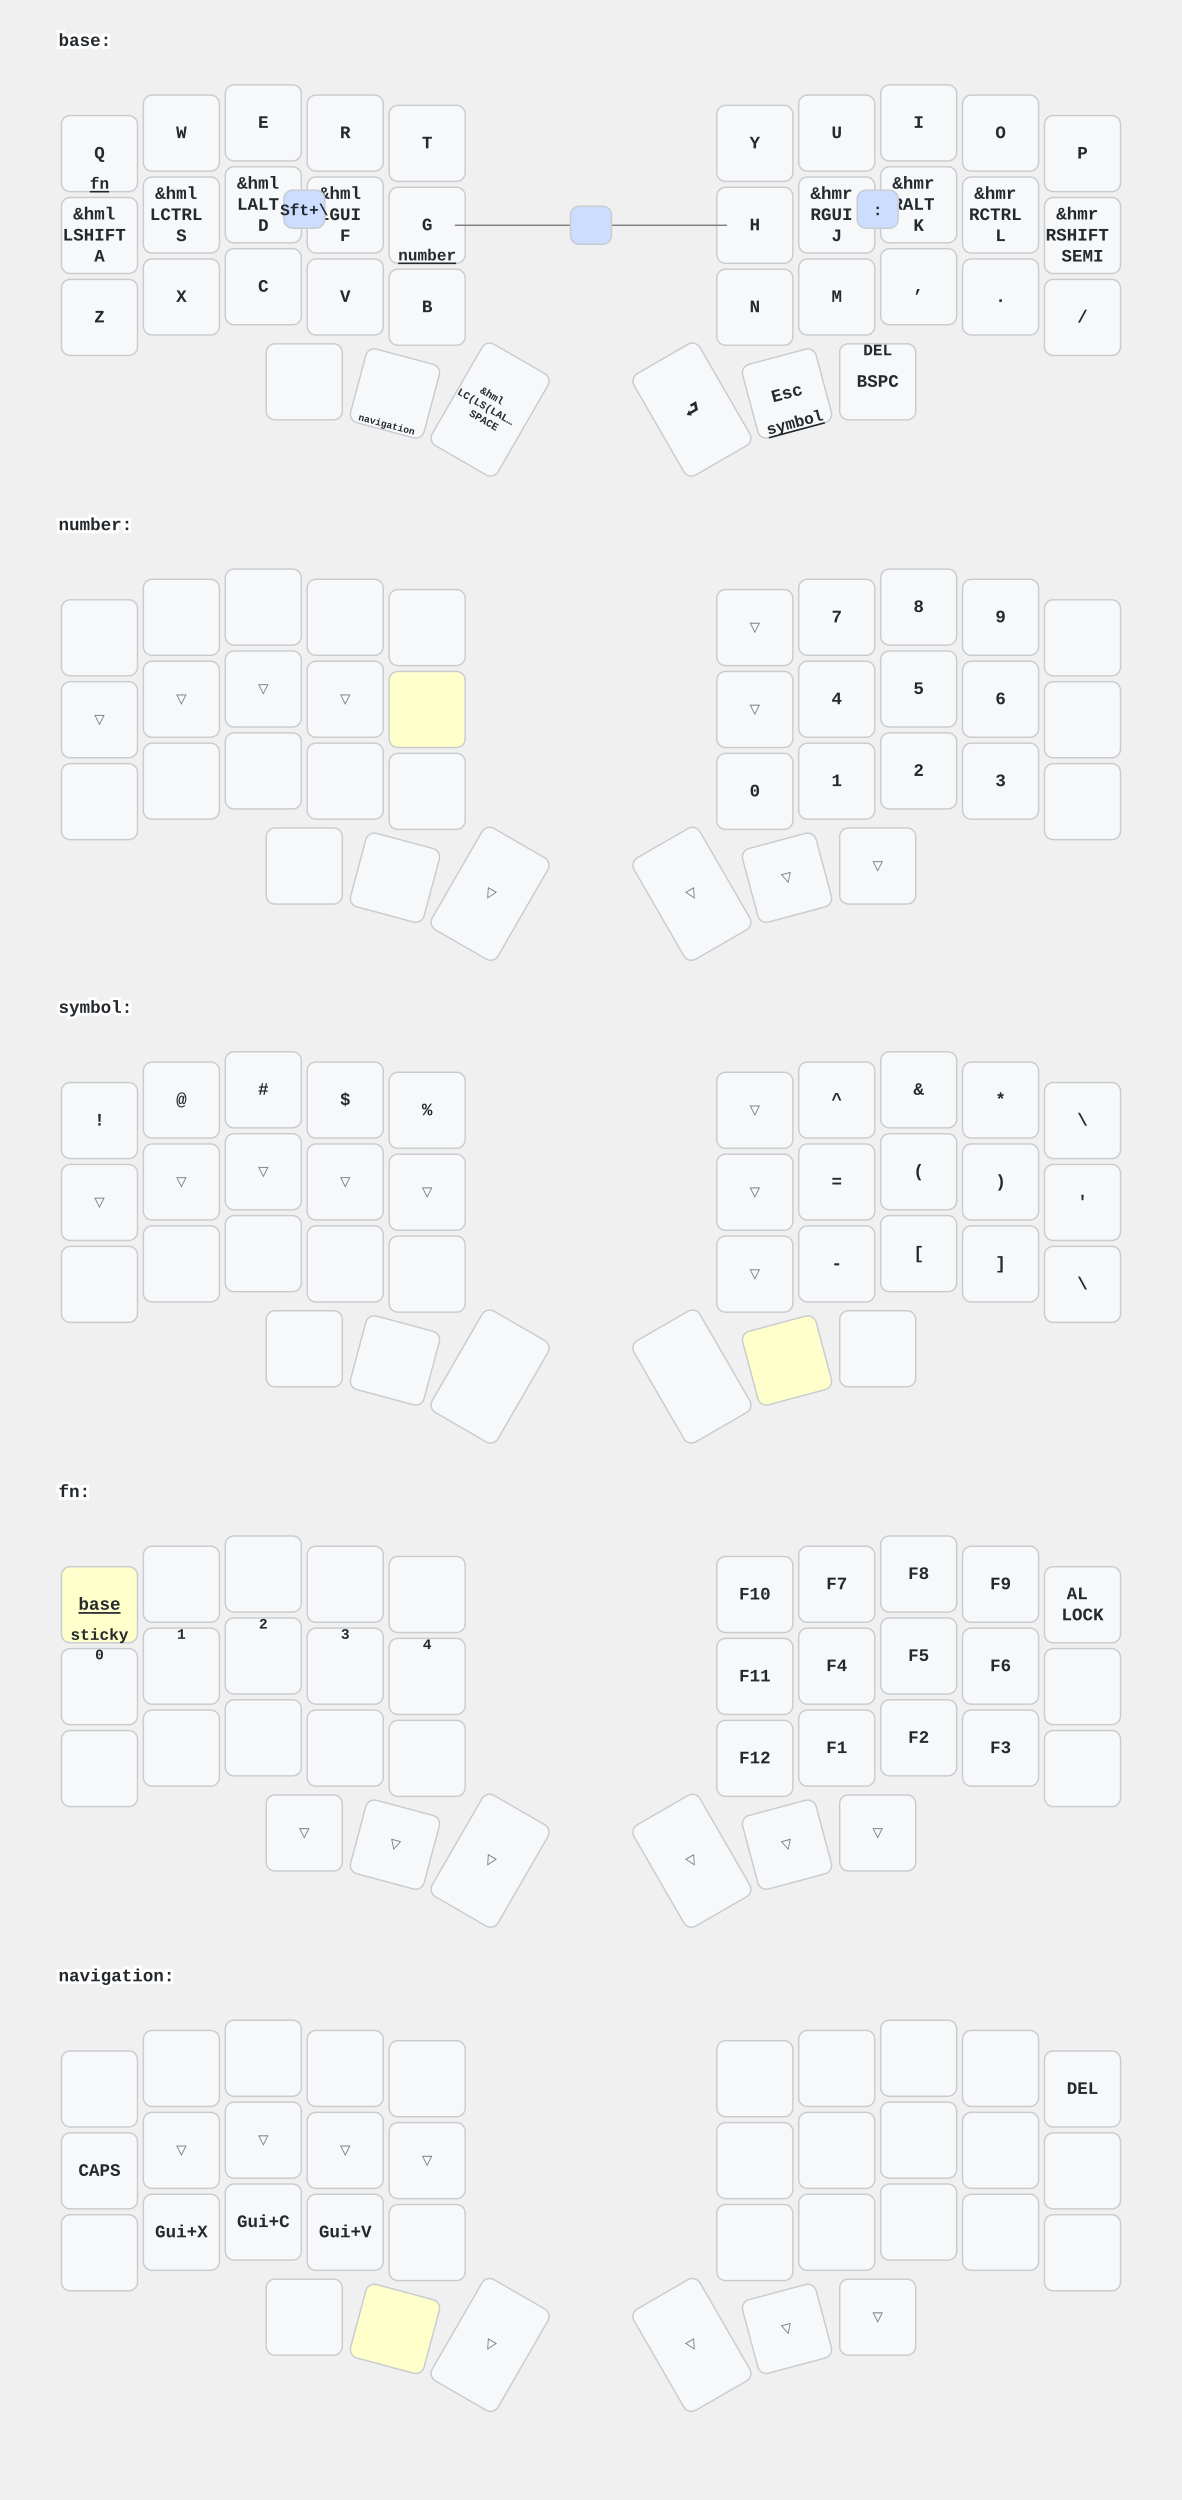
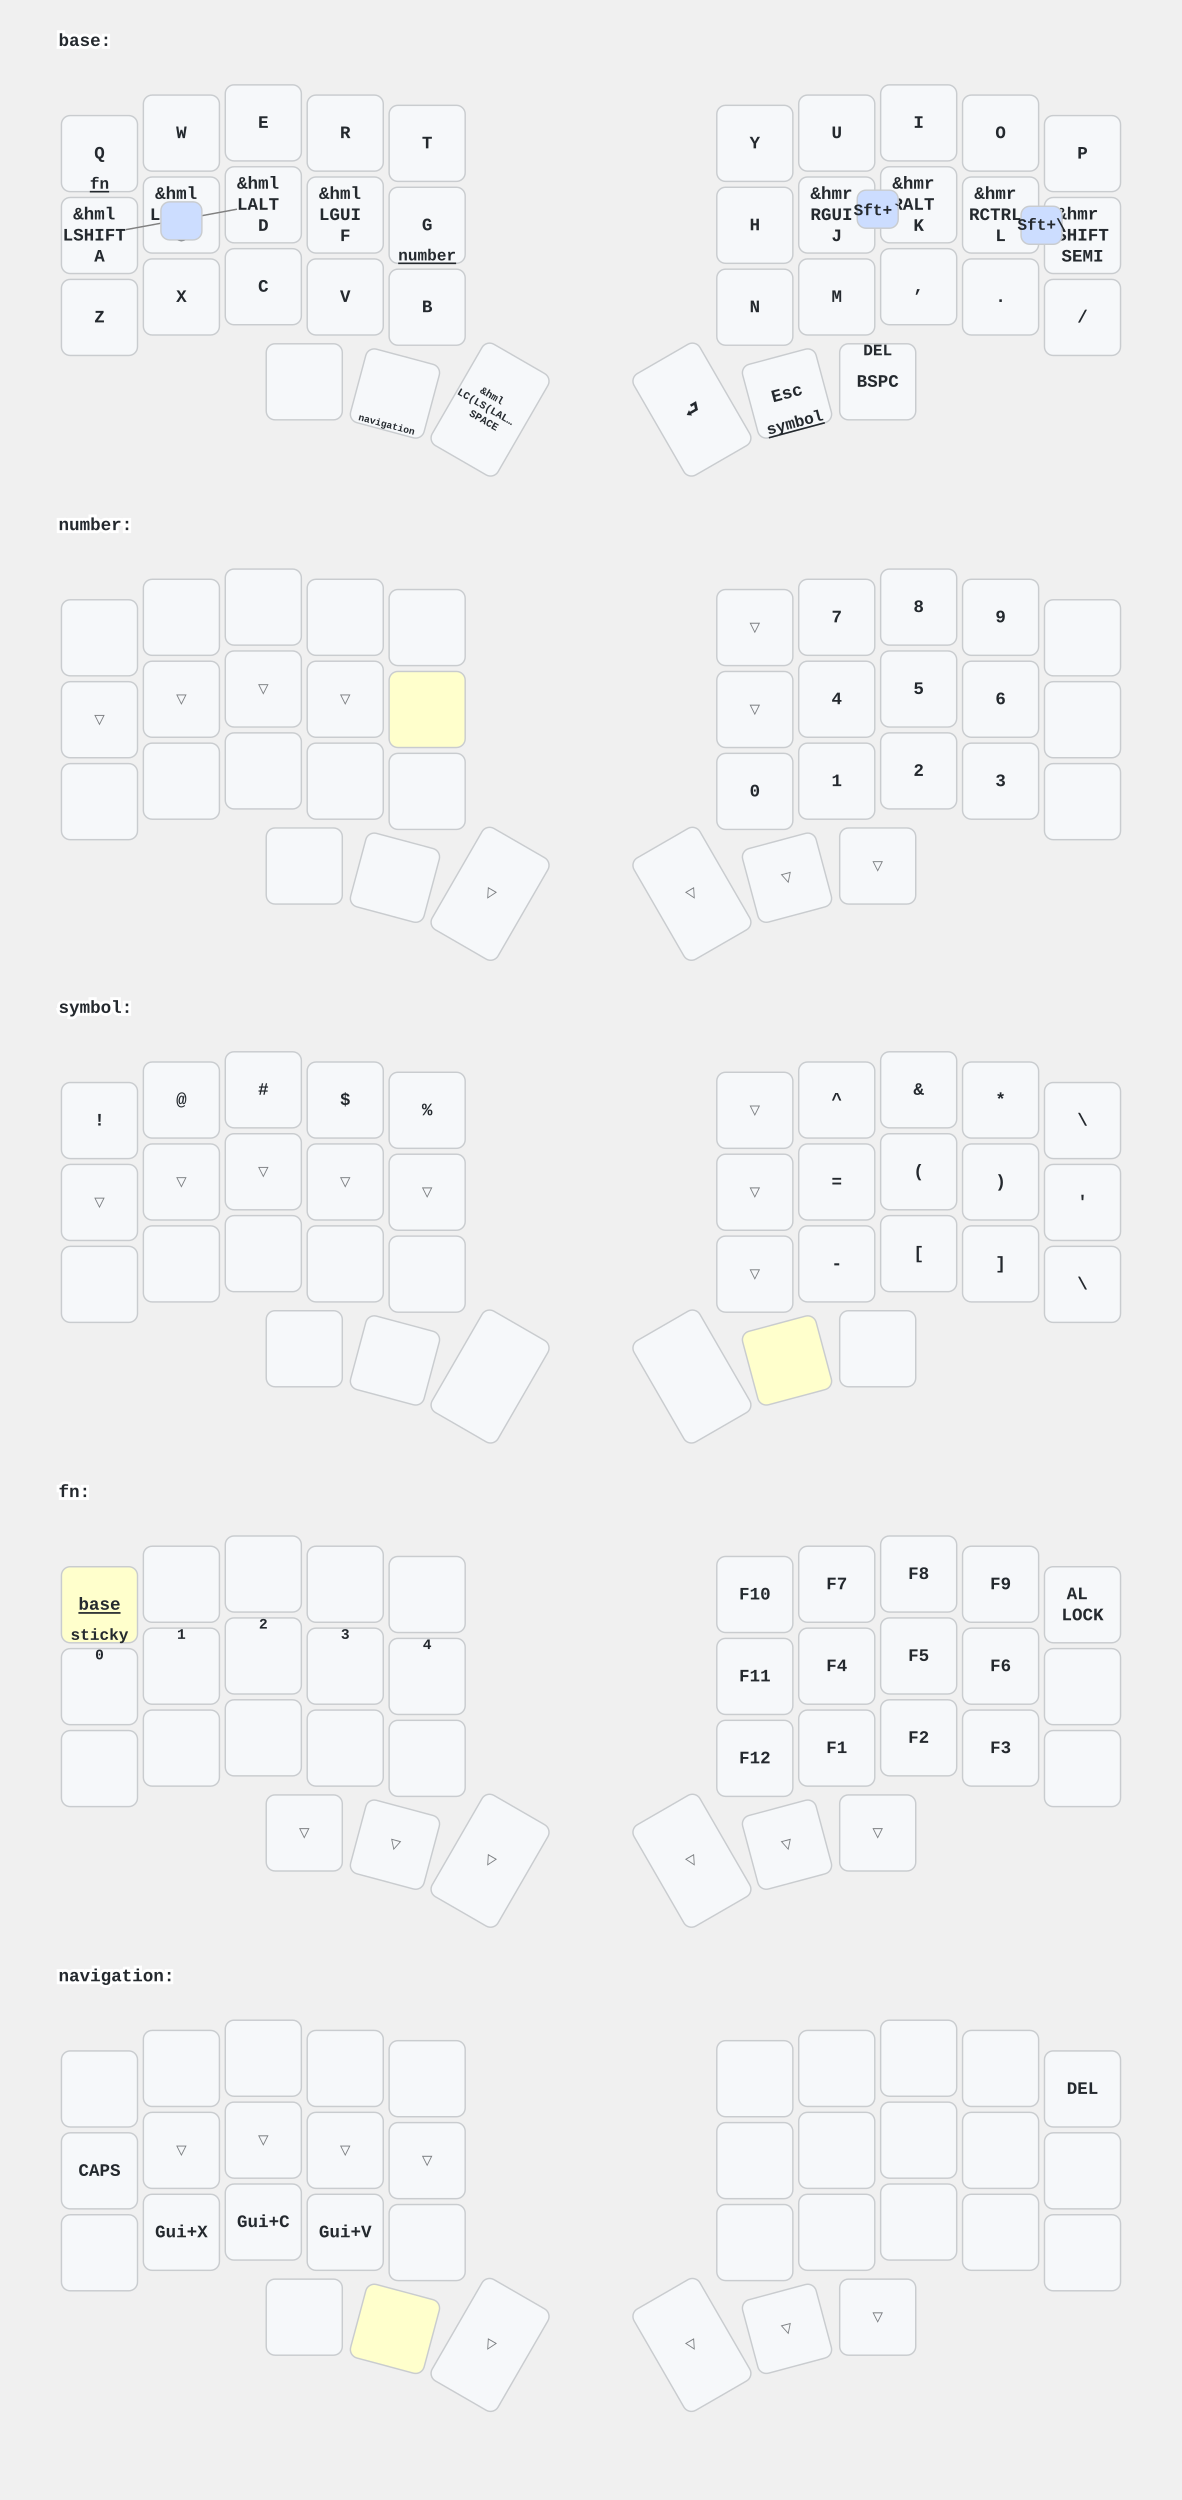
<svg xmlns="http://www.w3.org/2000/svg" xmlns:xlink="http://www.w3.org/1999/xlink" width="808" height="1709" viewBox="0 0 808 1709" class="keymap">
  <defs>/* start glyphs */
<svg id="mdi:apple-keyboard-shift">
      <svg id="mdi-apple-keyboard-shift" viewBox="0 0 24 24">
        <path d="M15,18V12H17.17L12,6.83L6.83,12H9V18H15M12,4L22,14H17V20H7V14H2L12,4Z" />
      </svg>
    </svg>
    <svg id="mdi:arrow-down">
      <svg id="mdi-arrow-down" viewBox="0 0 24 24">
        <path d="M11,4H13V16L18.5,10.5L19.92,11.92L12,19.84L4.08,11.92L5.5,10.5L11,16V4Z" />
      </svg>
    </svg>
    <svg id="mdi:arrow-left">
      <svg id="mdi-arrow-left" viewBox="0 0 24 24">
        <path d="M20,11V13H8L13.5,18.5L12.08,19.92L4.16,12L12.08,4.08L13.5,5.5L8,11H20Z" />
      </svg>
    </svg>
    <svg id="mdi:arrow-right">
      <svg id="mdi-arrow-right" viewBox="0 0 24 24">
        <path d="M4,11V13H16L10.5,18.5L11.92,19.92L19.84,12L11.92,4.08L10.5,5.5L16,11H4Z" />
      </svg>
    </svg>
    <svg id="mdi:arrow-up">
      <svg id="mdi-arrow-up" viewBox="0 0 24 24">
        <path d="M13,20H11V8L5.5,13.5L4.08,12.08L12,4.16L19.92,12.08L18.5,13.5L13,8V20Z" />
      </svg>
    </svg>
    <svg id="mdi:bluetooth">
      <svg id="mdi-bluetooth" viewBox="0 0 24 24">
        <path d="M14.88,16.29L13,18.17V14.41M13,5.83L14.88,7.71L13,9.58M17.71,7.71L12,2H11V9.58L6.41,5L5,6.41L10.59,12L5,17.58L6.41,19L11,14.41V22H12L17.71,16.29L13.41,12L17.71,7.71Z" />
      </svg>
    </svg>
    <svg id="mdi:bluetooth-connect">
      <svg id="mdi-bluetooth-connect" viewBox="0 0 24 24">
        <path d="M19,10L17,12L19,14L21,12M14.88,16.29L13,18.17V14.41M13,5.83L14.88,7.71L13,9.58M17.71,7.71L12,2H11V9.58L6.41,5L5,6.41L10.59,12L5,17.58L6.41,19L11,14.41V22H12L17.71,16.29L13.41,12M7,12L5,10L3,12L5,14L7,12Z" />
      </svg>
    </svg>
    <svg id="mdi:bluetooth-settings">
      <svg id="mdi-bluetooth-settings" viewBox="0 0 24 24">
        <path d="M14.88,14.29L13,16.17V12.41L14.88,14.29M13,3.83L14.88,5.71L13,7.59M17.71,5.71L12,0H11V7.59L6.41,3L5,4.41L10.59,10L5,15.59L6.41,17L11,12.41V20H12L17.71,14.29L13.41,10L17.71,5.71M15,24H17V22H15M7,24H9V22H7M11,24H13V22H11V24Z" />
      </svg>
    </svg>
    <svg id="mdi:close-thick">
      <svg id="mdi-close-thick" viewBox="0 0 24 24">
        <path d="M20 6.91L17.09 4L12 9.09L6.91 4L4 6.91L9.09 12L4 17.09L6.91 20L12 14.91L17.09 20L20 17.09L14.91 12L20 6.91Z" />
      </svg>
    </svg>
    <svg id="mdi:flash">
      <svg id="mdi-flash" viewBox="0 0 24 24">
        <path d="M7,2V13H10V22L17,10H13L17,2H7Z" />
      </svg>
    </svg>
    <svg id="mdi:keyboard">
      <svg id="mdi-keyboard" viewBox="0 0 24 24">
        <path d="M19,10H17V8H19M19,13H17V11H19M16,10H14V8H16M16,13H14V11H16M16,17H8V15H16M7,10H5V8H7M7,13H5V11H7M8,11H10V13H8M8,8H10V10H8M11,11H13V13H11M11,8H13V10H11M20,5H4C2.89,5 2,5.89 2,7V17A2,2 0 0,0 4,19H20A2,2 0 0,0 22,17V7C22,5.89 21.1,5 20,5Z" />
      </svg>
    </svg>
    <svg id="mdi:keyboard-tab">
      <svg id="mdi-keyboard-tab" viewBox="0 0 24 24">
        <path d="M20,18H22V6H20M11.59,7.41L15.17,11H1V13H15.17L11.59,16.58L13,18L19,12L13,6L11.59,7.41Z" />
      </svg>
    </svg>
    <svg id="mdi:micro-sd">
      <svg id="mdi-micro-sd" viewBox="0 0 24 24">
        <path d="M8,2A2,2 0 0,0 6,4V11L4,13V20A2,2 0 0,0 6,22H18A2,2 0 0,0 20,20V4A2,2 0 0,0 18,2H8M9,4H11V8H9V4M12,4H14V8H12V4M15,4H17V8H15V4Z" />
      </svg>
    </svg>
    <svg id="mdi:new-box">
      <svg id="mdi-new-box" viewBox="0 0 24 24">
        <path d="M20,4C21.11,4 22,4.89 22,6V18C22,19.11 21.11,20 20,20H4C2.89,20 2,19.11 2,18V6C2,4.89 2.89,4 4,4H20M8.5,15V9H7.25V12.5L4.75,9H3.5V15H4.75V11.5L7.3,15H8.5M13.5,10.26V9H9.5V15H13.5V13.75H11V12.64H13.5V11.38H11V10.26H13.5M20.5,14V9H19.25V13.5H18.13V10H16.88V13.5H15.75V9H14.5V14A1,1 0 0,0 15.5,15H19.5A1,1 0 0,0 20.5,14Z" />
      </svg>
    </svg>
    <svg id="mdi:usb">
      <svg id="mdi-usb" viewBox="0 0 24 24">
        <path d="M15,7V11H16V13H13V5H15L12,1L9,5H11V13H8V10.93C8.7,10.56 9.2,9.85 9.2,9C9.2,7.78 8.21,6.8 7,6.8C5.78,6.8 4.8,7.78 4.8,9C4.8,9.85 5.3,10.56 6,10.93V13A2,2 0 0,0 8,15H11V18.05C10.29,18.41 9.8,19.15 9.8,20A2.2,2.2 0 0,0 12,22.2A2.2,2.2 0 0,0 14.2,20C14.2,19.15 13.71,18.41 13,18.05V15H16A2,2 0 0,0 18,13V11H19V7H15Z" />
      </svg>
    </svg>
  </defs>/* end glyphs */
<style>/* inherit to force styles through use tags */
svg path {
    fill: inherit;
}

/* font and background color specifications */
svg.keymap {
    font-family: SFMono-Regular,Consolas,Liberation Mono,Menlo,monospace;
    font-size: 14px;
    font-kerning: normal;
    text-rendering: optimizeLegibility;
    fill: #24292e;
}

/* default key styling */
rect.key {
    fill: #f6f8fa;
}

rect.key, rect.combo {
    stroke: #c9cccf;
    stroke-width: 1;
}

/* default key side styling, only used is draw_key_sides is set */
rect.side {
    filter: brightness(90%);
}

/* color accent for combo boxes */
rect.combo, rect.combo-separate {
    fill: #cdf;
}

/* color accent for held keys */
rect.held, rect.combo.held {
    fill: #fdd;
}

/* color accent for ghost (optional) keys */
rect.ghost, rect.combo.ghost {
    stroke-dasharray: 4, 4;
    stroke-width: 2;
}

text {
    text-anchor: middle;
    dominant-baseline: middle;
}

/* styling for layer labels */
text.label {
    font-weight: bold;
    text-anchor: start;
    stroke: white;
    stroke-width: 4;
    paint-order: stroke;
}

/* styling for optional footer */
text.footer {
    text-anchor: end;
    dominant-baseline: auto;
    stroke: white;
    stroke-width: 4;
    paint-order: stroke;
}

/* styling for combo tap, and key non-tap label text */
text.combo, text.hold, text.shifted, text.left, text.right {
    font-size: 11px;
}

text.hold {
    text-anchor: middle;
    dominant-baseline: auto;
}

text.shifted {
    text-anchor: middle;
    dominant-baseline: hanging;
}

text.left {
    text-anchor: start;
}

text.right {
    text-anchor: end;
}

text.layer-activator {
    text-decoration: underline;
}

/* styling for hold/shifted label text in combo box */
text.combo.hold, text.combo.shifted, text.combo.left, text.combo.right {
    font-size: 8px;
}

/* lighter symbol for transparent keys */
text.trans {
    fill: #7b7e81;
}

/* styling for combo dendrons */
path.combo {
    stroke-width: 1;
    stroke: gray;
    fill: none;
}

/* Start Tabler Icons Cleanup */
/* cannot use height/width with glyphs */
.icon-tabler &gt; path {
    fill: inherit;
    stroke: inherit;
    stroke-width: 2;
}
/* hide tabler's default box */
.icon-tabler &gt; path[stroke="none"][fill="none"] {
    visibility: hidden;
}
/* End Tabler Icons Cleanup */

/* For default sytles, see https://github.com/caksoylar/keymap-drawer/blob/main/keymap_drawer/config.py#L85 */

svg.keymap {
  font-family: Ubuntu Mono, Inconsolata, Consolas, Liberation Mono, Menlo, monospace;
  font-size: 12px;
  font-weight: bold;
  text-rendering: optimizeLegibility;
}

/* Color accent for held keys */
rect.held, rect.combo.held {
    fill: #ffc;
}

/* Technique borrowed and extended from https://github.com/englmaxi/zmk-config/blob/master/keymap-drawer/config.yaml */
.sym_sub_text.tap {
  translate: -5px 2px;
  font-size: 20px;
}
.sym_sub_text.shifted {
  translate: 10px 13px;
  font-size: 10px;
  opacity: 1.0;
}
.combo.sym_sub_text.tap {
  translate: -1px 1px;
}
.combo.sym_sub_text.shifted {
  translate: 7px 5px;
  font-size: 10px;
  opacity: 1.0;
}

/* Toggle */
.toggle.shifted {
  translate: -10px 12px;
}

.toggle.hold {
  translate: 13px -23px;
}

/* Variant for tap-dances */
.tap_dance.tap {
  translate: -7px 0px;
  font-size: 12px;
}
.tap_dance.shifted {
  translate: 7px 17px;
  font-size: 12px;
  opacity: 1.0;
}

/* Variant for symbol next to symbol */
.sym_by_sym.tap {
  translate: -6px 0px;
}
.sym_by_sym.shifted {
  translate: 10px 12px;
  opacity: 1.0;
}

.combo.sym_by_sym.tap {
  translate: -35px 0px;
}
.combo.sym_by_sym.shifted {
  translate: 35px 20px;
  opacity: 1.0;
}

.combo.sym_by_sym.hold {
  visibility: hidden;
}

/* hide hold box for combo sym_by_sym */
.combo.sym_by_sym.hold &gt; path[stroke="none"][fill="none"] {
  visibility: hidden;
}
</style>
  <g transform="translate(40, 0)" class="layer-base">
    <text x="0" y="28" class="label" id="base">base:</text>
    <g transform="translate(0, 56)">
      <g transform="translate(28, 49)" class="key keypos-0">
        <rect rx="6" ry="6" x="-26" y="-26" width="52" height="52" class="key" />
        <text x="0" y="0" class="key tap">Q</text>
        <a href="#fn">
          <text x="0" y="24" class="key hold layer-activator">fn</text>
        </a>
      </g>
      <g transform="translate(84, 35)" class="key keypos-1">
        <rect rx="6" ry="6" x="-26" y="-26" width="52" height="52" class="key" />
        <text x="0" y="0" class="key tap">W</text>
      </g>
      <g transform="translate(140, 28)" class="key keypos-2">
        <rect rx="6" ry="6" x="-26" y="-26" width="52" height="52" class="key" />
        <text x="0" y="0" class="key tap">E</text>
      </g>
      <g transform="translate(196, 35)" class="key keypos-3">
        <rect rx="6" ry="6" x="-26" y="-26" width="52" height="52" class="key" />
        <text x="0" y="0" class="key tap">R</text>
      </g>
      <g transform="translate(252, 42)" class="key keypos-4">
        <rect rx="6" ry="6" x="-26" y="-26" width="52" height="52" class="key" />
        <text x="0" y="0" class="key tap">T</text>
      </g>
      <g transform="translate(476, 42)" class="key keypos-5">
        <rect rx="6" ry="6" x="-26" y="-26" width="52" height="52" class="key" />
        <text x="0" y="0" class="key tap">Y</text>
      </g>
      <g transform="translate(532, 35)" class="key keypos-6">
        <rect rx="6" ry="6" x="-26" y="-26" width="52" height="52" class="key" />
        <text x="0" y="0" class="key tap">U</text>
      </g>
      <g transform="translate(588, 28)" class="key keypos-7">
        <rect rx="6" ry="6" x="-26" y="-26" width="52" height="52" class="key" />
        <text x="0" y="0" class="key tap">I</text>
      </g>
      <g transform="translate(644, 35)" class="key keypos-8">
        <rect rx="6" ry="6" x="-26" y="-26" width="52" height="52" class="key" />
        <text x="0" y="0" class="key tap">O</text>
      </g>
      <g transform="translate(700, 49)" class="key keypos-9">
        <rect rx="6" ry="6" x="-26" y="-26" width="52" height="52" class="key" />
        <text x="0" y="0" class="key tap">P</text>
      </g>
      <g transform="translate(28, 105)" class="key keypos-10">
        <rect rx="6" ry="6" x="-26" y="-26" width="52" height="52" class="key" />
        <text x="0" y="0" class="key tap">
          <tspan x="0" dy="-1.2em">&amp;hml</tspan>
          <tspan x="0" dy="1.2em">LSHIFT</tspan>
          <tspan x="0" dy="1.2em">A</tspan>
        </text>
      </g>
      <g transform="translate(84, 91)" class="key keypos-11">
        <rect rx="6" ry="6" x="-26" y="-26" width="52" height="52" class="key" />
        <text x="0" y="0" class="key tap">
          <tspan x="0" dy="-1.2em">&amp;hml</tspan>
          <tspan x="0" dy="1.2em">LCTRL</tspan>
          <tspan x="0" dy="1.2em">S</tspan>
        </text>
      </g>
      <g transform="translate(140, 84)" class="key keypos-12">
        <rect rx="6" ry="6" x="-26" y="-26" width="52" height="52" class="key" />
        <text x="0" y="0" class="key tap">
          <tspan x="0" dy="-1.2em">&amp;hml</tspan>
          <tspan x="0" dy="1.2em">LALT</tspan>
          <tspan x="0" dy="1.2em">D</tspan>
        </text>
      </g>
      <g transform="translate(196, 91)" class="key keypos-13">
        <rect rx="6" ry="6" x="-26" y="-26" width="52" height="52" class="key" />
        <text x="0" y="0" class="key tap">
          <tspan x="0" dy="-1.2em">&amp;hml</tspan>
          <tspan x="0" dy="1.2em">LGUI</tspan>
          <tspan x="0" dy="1.2em">F</tspan>
        </text>
      </g>
      <g transform="translate(252, 98)" class="key keypos-14">
        <rect rx="6" ry="6" x="-26" y="-26" width="52" height="52" class="key" />
        <text x="0" y="0" class="key tap">G</text>
        <a href="#number">
          <text x="0" y="24" class="key hold layer-activator">number</text>
        </a>
      </g>
      <g transform="translate(476, 98)" class="key keypos-15">
        <rect rx="6" ry="6" x="-26" y="-26" width="52" height="52" class="key" />
        <text x="0" y="0" class="key tap">H</text>
      </g>
      <g transform="translate(532, 91)" class="key keypos-16">
        <rect rx="6" ry="6" x="-26" y="-26" width="52" height="52" class="key" />
        <text x="0" y="0" class="key tap">
          <tspan x="0" dy="-1.2em">&amp;hmr</tspan>
          <tspan x="0" dy="1.2em">RGUI</tspan>
          <tspan x="0" dy="1.2em">J</tspan>
        </text>
      </g>
      <g transform="translate(588, 84)" class="key keypos-17">
        <rect rx="6" ry="6" x="-26" y="-26" width="52" height="52" class="key" />
        <text x="0" y="0" class="key tap">
          <tspan x="0" dy="-1.2em">&amp;hmr</tspan>
          <tspan x="0" dy="1.2em">RALT</tspan>
          <tspan x="0" dy="1.2em">K</tspan>
        </text>
      </g>
      <g transform="translate(644, 91)" class="key keypos-18">
        <rect rx="6" ry="6" x="-26" y="-26" width="52" height="52" class="key" />
        <text x="0" y="0" class="key tap">
          <tspan x="0" dy="-1.2em">&amp;hmr</tspan>
          <tspan x="0" dy="1.2em">RCTRL</tspan>
          <tspan x="0" dy="1.2em">L</tspan>
        </text>
      </g>
      <g transform="translate(700, 105)" class="key keypos-19">
        <rect rx="6" ry="6" x="-26" y="-26" width="52" height="52" class="key" />
        <text x="0" y="0" class="key tap">
          <tspan x="0" dy="-1.2em">&amp;hmr</tspan>
          <tspan x="0" dy="1.2em">RSHIFT</tspan>
          <tspan x="0" dy="1.2em">SEMI</tspan>
        </text>
      </g>
      <g transform="translate(28, 161)" class="key keypos-20">
        <rect rx="6" ry="6" x="-26" y="-26" width="52" height="52" class="key" />
        <text x="0" y="0" class="key tap">Z</text>
      </g>
      <g transform="translate(84, 147)" class="key keypos-21">
        <rect rx="6" ry="6" x="-26" y="-26" width="52" height="52" class="key" />
        <text x="0" y="0" class="key tap">X</text>
      </g>
      <g transform="translate(140, 140)" class="key keypos-22">
        <rect rx="6" ry="6" x="-26" y="-26" width="52" height="52" class="key" />
        <text x="0" y="0" class="key tap">C</text>
      </g>
      <g transform="translate(196, 147)" class="key keypos-23">
        <rect rx="6" ry="6" x="-26" y="-26" width="52" height="52" class="key" />
        <text x="0" y="0" class="key tap">V</text>
      </g>
      <g transform="translate(252, 154)" class="key keypos-24">
        <rect rx="6" ry="6" x="-26" y="-26" width="52" height="52" class="key" />
        <text x="0" y="0" class="key tap">B</text>
      </g>
      <g transform="translate(476, 154)" class="key keypos-25">
        <rect rx="6" ry="6" x="-26" y="-26" width="52" height="52" class="key" />
        <text x="0" y="0" class="key tap">N</text>
      </g>
      <g transform="translate(532, 147)" class="key keypos-26">
        <rect rx="6" ry="6" x="-26" y="-26" width="52" height="52" class="key" />
        <text x="0" y="0" class="key tap">M</text>
      </g>
      <g transform="translate(588, 140)" class="key keypos-27">
        <rect rx="6" ry="6" x="-26" y="-26" width="52" height="52" class="key" />
        <text x="0" y="0" class="key tap">,</text>
      </g>
      <g transform="translate(644, 147)" class="key keypos-28">
        <rect rx="6" ry="6" x="-26" y="-26" width="52" height="52" class="key" />
        <text x="0" y="0" class="key tap">.</text>
      </g>
      <g transform="translate(700, 161)" class="key keypos-29">
        <rect rx="6" ry="6" x="-26" y="-26" width="52" height="52" class="key" />
        <text x="0" y="0" class="key tap">/</text>
      </g>
      <g transform="translate(168, 205)" class="key keypos-30">
        <rect rx="6" ry="6" x="-26" y="-26" width="52" height="52" class="key" />
        <use href="#mdi:apple-keyboard-shift" xlink:href="#mdi:apple-keyboard-shift" x="-9" y="-9" height="18" width="18.0" class="key tap glyph mdi:apple-keyboard-shift" />
      </g>
      <g transform="translate(230, 213) rotate(15.0)" class="key keypos-31">
        <rect rx="6" ry="6" x="-26" y="-26" width="52" height="52" class="key" />
        <use href="#mdi:keyboard-tab" xlink:href="#mdi:keyboard-tab" x="-9" y="-9" height="18" width="18.0" class="key tap glyph mdi:keyboard-tab" />
        <a href="#navigation">
          <text x="0" y="24" class="key hold layer-activator">
            <tspan style="font-size: 60%">navigation</tspan>
          </text>
        </a>
      </g>
      <g transform="translate(295, 224) rotate(30.0)" class="key keypos-32">
        <rect rx="6" ry="6" x="-26" y="-40" width="52" height="80" class="key" />
        <text x="0" y="0" class="key tap">
          <tspan x="0" dy="-1.2em" style="font-size: 60%">&amp;hml</tspan>
          <tspan x="0" dy="1.2em" style="font-size: 60%">LC(LS(LAL…</tspan>
          <tspan x="0" dy="1.2em" style="font-size: 60%">SPACE</tspan>
        </text>
      </g>
      <g transform="translate(433, 224) rotate(-30.0)" class="key keypos-33">
        <rect rx="6" ry="6" x="-26" y="-40" width="52" height="80" class="key" />
        <text x="0" y="0" class="key tap">⮐</text>
      </g>
      <g transform="translate(498, 213) rotate(-15.0)" class="key keypos-34">
        <rect rx="6" ry="6" x="-26" y="-26" width="52" height="52" class="key" />
        <text x="0" y="0" class="key tap">Esc</text>
        <a href="#symbol">
          <text x="0" y="24" class="key hold layer-activator">symbol</text>
        </a>
      </g>
      <g transform="translate(560, 205)" class="key keypos-35">
        <rect rx="6" ry="6" x="-26" y="-26" width="52" height="52" class="key" />
        <text x="0" y="0" class="key tap">BSPC</text>
        <text x="0" y="-24" class="key shifted">DEL</text>
      </g>
      <g class="combo combopos-0">
-         <path d="M364,98 l-93,0" class="combo" />
-         <path d="M364,98 l93,0" class="combo" />
-         <rect rx="6" ry="6" x="350" y="85" width="28" height="26" class="combo" />
-         <use href="#mdi:keyboard-tab" xlink:href="#mdi:keyboard-tab" x="355" y="89" height="18" width="18.0" class="combo tap glyph mdi:keyboard-tab" />
+         <path d="M84,94 l-38,7" class="combo" />
+         <path d="M84,94 l38,-7" class="combo" />
+         <rect rx="6" ry="6" x="70" y="82" width="28" height="26" class="combo" />
+         <use href="#mdi:keyboard-tab" xlink:href="#mdi:keyboard-tab" x="75" y="86" height="18" width="18.0" class="combo tap glyph mdi:keyboard-tab" />
      </g>
      <g class="combo combopos-1">
        <rect rx="6" ry="6" x="546" y="74" width="28" height="26" class="combo" />
-         <text x="560" y="88" class="combo tap">:</text>
+         <text x="560" y="88" class="combo tap">Sft+`</text>
      </g>
      <g class="combo combopos-2">
-         <rect rx="6" ry="6" x="154" y="74" width="28" height="26" class="combo" />
-         <text x="168" y="88" class="combo tap">Sft+\</text>
+         <rect rx="6" ry="6" x="658" y="85" width="28" height="26" class="combo" />
+         <text x="672" y="98" class="combo tap">Sft+\</text>
      </g>
    </g>
  </g>
  <g transform="translate(40, 331)" class="layer-number">
    <text x="0" y="28" class="label" id="number">number:</text>
    <g transform="translate(0, 56)">
      <g transform="translate(28, 49)" class="key keypos-0">
        <rect rx="6" ry="6" x="-26" y="-26" width="52" height="52" class="key" />
      </g>
      <g transform="translate(84, 35)" class="key keypos-1">
        <rect rx="6" ry="6" x="-26" y="-26" width="52" height="52" class="key" />
      </g>
      <g transform="translate(140, 28)" class="key keypos-2">
        <rect rx="6" ry="6" x="-26" y="-26" width="52" height="52" class="key" />
      </g>
      <g transform="translate(196, 35)" class="key keypos-3">
        <rect rx="6" ry="6" x="-26" y="-26" width="52" height="52" class="key" />
      </g>
      <g transform="translate(252, 42)" class="key keypos-4">
        <rect rx="6" ry="6" x="-26" y="-26" width="52" height="52" class="key" />
      </g>
      <g transform="translate(476, 42)" class="key trans keypos-5">
        <rect rx="6" ry="6" x="-26" y="-26" width="52" height="52" class="key trans" />
        <text x="0" y="0" class="key trans tap">▽</text>
      </g>
      <g transform="translate(532, 35)" class="key keypos-6">
        <rect rx="6" ry="6" x="-26" y="-26" width="52" height="52" class="key" />
        <text x="0" y="0" class="key tap">7</text>
      </g>
      <g transform="translate(588, 28)" class="key keypos-7">
        <rect rx="6" ry="6" x="-26" y="-26" width="52" height="52" class="key" />
        <text x="0" y="0" class="key tap">8</text>
      </g>
      <g transform="translate(644, 35)" class="key keypos-8">
        <rect rx="6" ry="6" x="-26" y="-26" width="52" height="52" class="key" />
        <text x="0" y="0" class="key tap">9</text>
      </g>
      <g transform="translate(700, 49)" class="key keypos-9">
        <rect rx="6" ry="6" x="-26" y="-26" width="52" height="52" class="key" />
      </g>
      <g transform="translate(28, 105)" class="key trans keypos-10">
        <rect rx="6" ry="6" x="-26" y="-26" width="52" height="52" class="key trans" />
        <text x="0" y="0" class="key trans tap">▽</text>
      </g>
      <g transform="translate(84, 91)" class="key trans keypos-11">
        <rect rx="6" ry="6" x="-26" y="-26" width="52" height="52" class="key trans" />
        <text x="0" y="0" class="key trans tap">▽</text>
      </g>
      <g transform="translate(140, 84)" class="key trans keypos-12">
        <rect rx="6" ry="6" x="-26" y="-26" width="52" height="52" class="key trans" />
        <text x="0" y="0" class="key trans tap">▽</text>
      </g>
      <g transform="translate(196, 91)" class="key trans keypos-13">
        <rect rx="6" ry="6" x="-26" y="-26" width="52" height="52" class="key trans" />
        <text x="0" y="0" class="key trans tap">▽</text>
      </g>
      <g transform="translate(252, 98)" class="key held keypos-14">
        <rect rx="6" ry="6" x="-26" y="-26" width="52" height="52" class="key held" />
      </g>
      <g transform="translate(476, 98)" class="key trans keypos-15">
        <rect rx="6" ry="6" x="-26" y="-26" width="52" height="52" class="key trans" />
        <text x="0" y="0" class="key trans tap">▽</text>
      </g>
      <g transform="translate(532, 91)" class="key keypos-16">
        <rect rx="6" ry="6" x="-26" y="-26" width="52" height="52" class="key" />
        <text x="0" y="0" class="key tap">4</text>
      </g>
      <g transform="translate(588, 84)" class="key keypos-17">
        <rect rx="6" ry="6" x="-26" y="-26" width="52" height="52" class="key" />
        <text x="0" y="0" class="key tap">5</text>
      </g>
      <g transform="translate(644, 91)" class="key keypos-18">
        <rect rx="6" ry="6" x="-26" y="-26" width="52" height="52" class="key" />
        <text x="0" y="0" class="key tap">6</text>
      </g>
      <g transform="translate(700, 105)" class="key keypos-19">
        <rect rx="6" ry="6" x="-26" y="-26" width="52" height="52" class="key" />
      </g>
      <g transform="translate(28, 161)" class="key keypos-20">
        <rect rx="6" ry="6" x="-26" y="-26" width="52" height="52" class="key" />
      </g>
      <g transform="translate(84, 147)" class="key keypos-21">
        <rect rx="6" ry="6" x="-26" y="-26" width="52" height="52" class="key" />
      </g>
      <g transform="translate(140, 140)" class="key keypos-22">
        <rect rx="6" ry="6" x="-26" y="-26" width="52" height="52" class="key" />
      </g>
      <g transform="translate(196, 147)" class="key keypos-23">
        <rect rx="6" ry="6" x="-26" y="-26" width="52" height="52" class="key" />
      </g>
      <g transform="translate(252, 154)" class="key keypos-24">
        <rect rx="6" ry="6" x="-26" y="-26" width="52" height="52" class="key" />
      </g>
      <g transform="translate(476, 154)" class="key keypos-25">
        <rect rx="6" ry="6" x="-26" y="-26" width="52" height="52" class="key" />
        <text x="0" y="0" class="key tap">0</text>
      </g>
      <g transform="translate(532, 147)" class="key keypos-26">
        <rect rx="6" ry="6" x="-26" y="-26" width="52" height="52" class="key" />
        <text x="0" y="0" class="key tap">1</text>
      </g>
      <g transform="translate(588, 140)" class="key keypos-27">
        <rect rx="6" ry="6" x="-26" y="-26" width="52" height="52" class="key" />
        <text x="0" y="0" class="key tap">2</text>
      </g>
      <g transform="translate(644, 147)" class="key keypos-28">
        <rect rx="6" ry="6" x="-26" y="-26" width="52" height="52" class="key" />
        <text x="0" y="0" class="key tap">3</text>
      </g>
      <g transform="translate(700, 161)" class="key keypos-29">
        <rect rx="6" ry="6" x="-26" y="-26" width="52" height="52" class="key" />
      </g>
      <g transform="translate(168, 205)" class="key keypos-30">
        <rect rx="6" ry="6" x="-26" y="-26" width="52" height="52" class="key" />
      </g>
      <g transform="translate(230, 213) rotate(15.0)" class="key keypos-31">
        <rect rx="6" ry="6" x="-26" y="-26" width="52" height="52" class="key" />
      </g>
      <g transform="translate(295, 224) rotate(30.0)" class="key trans keypos-32">
        <rect rx="6" ry="6" x="-26" y="-40" width="52" height="80" class="key trans" />
        <text x="0" y="0" class="key trans tap">▽</text>
      </g>
      <g transform="translate(433, 224) rotate(-30.0)" class="key trans keypos-33">
        <rect rx="6" ry="6" x="-26" y="-40" width="52" height="80" class="key trans" />
        <text x="0" y="0" class="key trans tap">▽</text>
      </g>
      <g transform="translate(498, 213) rotate(-15.0)" class="key trans keypos-34">
        <rect rx="6" ry="6" x="-26" y="-26" width="52" height="52" class="key trans" />
        <text x="0" y="0" class="key trans tap">▽</text>
      </g>
      <g transform="translate(560, 205)" class="key trans keypos-35">
        <rect rx="6" ry="6" x="-26" y="-26" width="52" height="52" class="key trans" />
        <text x="0" y="0" class="key trans tap">▽</text>
      </g>
    </g>
  </g>
  <g transform="translate(40, 661)" class="layer-symbol">
    <text x="0" y="28" class="label" id="symbol">symbol:</text>
    <g transform="translate(0, 56)">
      <g transform="translate(28, 49)" class="key keypos-0">
        <rect rx="6" ry="6" x="-26" y="-26" width="52" height="52" class="key" />
        <text x="0" y="0" class="key tap">!</text>
      </g>
      <g transform="translate(84, 35)" class="key keypos-1">
        <rect rx="6" ry="6" x="-26" y="-26" width="52" height="52" class="key" />
        <text x="0" y="0" class="key tap">@</text>
      </g>
      <g transform="translate(140, 28)" class="key keypos-2">
        <rect rx="6" ry="6" x="-26" y="-26" width="52" height="52" class="key" />
        <text x="0" y="0" class="key tap">#</text>
      </g>
      <g transform="translate(196, 35)" class="key keypos-3">
        <rect rx="6" ry="6" x="-26" y="-26" width="52" height="52" class="key" />
        <text x="0" y="0" class="key tap">$</text>
      </g>
      <g transform="translate(252, 42)" class="key keypos-4">
        <rect rx="6" ry="6" x="-26" y="-26" width="52" height="52" class="key" />
        <text x="0" y="0" class="key tap">%</text>
      </g>
      <g transform="translate(476, 42)" class="key trans keypos-5">
        <rect rx="6" ry="6" x="-26" y="-26" width="52" height="52" class="key trans" />
        <text x="0" y="0" class="key trans tap">▽</text>
      </g>
      <g transform="translate(532, 35)" class="key keypos-6">
        <rect rx="6" ry="6" x="-26" y="-26" width="52" height="52" class="key" />
        <text x="0" y="0" class="key tap">^</text>
      </g>
      <g transform="translate(588, 28)" class="key keypos-7">
        <rect rx="6" ry="6" x="-26" y="-26" width="52" height="52" class="key" />
        <text x="0" y="0" class="key tap">&amp;</text>
      </g>
      <g transform="translate(644, 35)" class="key keypos-8">
        <rect rx="6" ry="6" x="-26" y="-26" width="52" height="52" class="key" />
        <text x="0" y="0" class="key tap">*</text>
      </g>
      <g transform="translate(700, 49)" class="key keypos-9">
        <rect rx="6" ry="6" x="-26" y="-26" width="52" height="52" class="key" />
        <text x="0" y="0" class="key tap">\</text>
      </g>
      <g transform="translate(28, 105)" class="key trans keypos-10">
        <rect rx="6" ry="6" x="-26" y="-26" width="52" height="52" class="key trans" />
        <text x="0" y="0" class="key trans tap">▽</text>
      </g>
      <g transform="translate(84, 91)" class="key trans keypos-11">
        <rect rx="6" ry="6" x="-26" y="-26" width="52" height="52" class="key trans" />
        <text x="0" y="0" class="key trans tap">▽</text>
      </g>
      <g transform="translate(140, 84)" class="key trans keypos-12">
        <rect rx="6" ry="6" x="-26" y="-26" width="52" height="52" class="key trans" />
        <text x="0" y="0" class="key trans tap">▽</text>
      </g>
      <g transform="translate(196, 91)" class="key trans keypos-13">
        <rect rx="6" ry="6" x="-26" y="-26" width="52" height="52" class="key trans" />
        <text x="0" y="0" class="key trans tap">▽</text>
      </g>
      <g transform="translate(252, 98)" class="key trans keypos-14">
        <rect rx="6" ry="6" x="-26" y="-26" width="52" height="52" class="key trans" />
        <text x="0" y="0" class="key trans tap">▽</text>
      </g>
      <g transform="translate(476, 98)" class="key trans keypos-15">
        <rect rx="6" ry="6" x="-26" y="-26" width="52" height="52" class="key trans" />
        <text x="0" y="0" class="key trans tap">▽</text>
      </g>
      <g transform="translate(532, 91)" class="key keypos-16">
        <rect rx="6" ry="6" x="-26" y="-26" width="52" height="52" class="key" />
        <text x="0" y="0" class="key tap">=</text>
      </g>
      <g transform="translate(588, 84)" class="key keypos-17">
        <rect rx="6" ry="6" x="-26" y="-26" width="52" height="52" class="key" />
        <text x="0" y="0" class="key tap">(</text>
      </g>
      <g transform="translate(644, 91)" class="key keypos-18">
        <rect rx="6" ry="6" x="-26" y="-26" width="52" height="52" class="key" />
        <text x="0" y="0" class="key tap">)</text>
      </g>
      <g transform="translate(700, 105)" class="key keypos-19">
        <rect rx="6" ry="6" x="-26" y="-26" width="52" height="52" class="key" />
        <text x="0" y="0" class="key tap">'</text>
      </g>
      <g transform="translate(28, 161)" class="key keypos-20">
        <rect rx="6" ry="6" x="-26" y="-26" width="52" height="52" class="key" />
      </g>
      <g transform="translate(84, 147)" class="key keypos-21">
        <rect rx="6" ry="6" x="-26" y="-26" width="52" height="52" class="key" />
      </g>
      <g transform="translate(140, 140)" class="key keypos-22">
        <rect rx="6" ry="6" x="-26" y="-26" width="52" height="52" class="key" />
      </g>
      <g transform="translate(196, 147)" class="key keypos-23">
        <rect rx="6" ry="6" x="-26" y="-26" width="52" height="52" class="key" />
      </g>
      <g transform="translate(252, 154)" class="key keypos-24">
        <rect rx="6" ry="6" x="-26" y="-26" width="52" height="52" class="key" />
      </g>
      <g transform="translate(476, 154)" class="key trans keypos-25">
        <rect rx="6" ry="6" x="-26" y="-26" width="52" height="52" class="key trans" />
        <text x="0" y="0" class="key trans tap">▽</text>
      </g>
      <g transform="translate(532, 147)" class="key keypos-26">
        <rect rx="6" ry="6" x="-26" y="-26" width="52" height="52" class="key" />
        <text x="0" y="0" class="key tap">-</text>
      </g>
      <g transform="translate(588, 140)" class="key keypos-27">
        <rect rx="6" ry="6" x="-26" y="-26" width="52" height="52" class="key" />
        <text x="0" y="0" class="key tap">[</text>
      </g>
      <g transform="translate(644, 147)" class="key keypos-28">
        <rect rx="6" ry="6" x="-26" y="-26" width="52" height="52" class="key" />
        <text x="0" y="0" class="key tap">]</text>
      </g>
      <g transform="translate(700, 161)" class="key keypos-29">
        <rect rx="6" ry="6" x="-26" y="-26" width="52" height="52" class="key" />
        <text x="0" y="0" class="key tap">\</text>
      </g>
      <g transform="translate(168, 205)" class="key keypos-30">
        <rect rx="6" ry="6" x="-26" y="-26" width="52" height="52" class="key" />
      </g>
      <g transform="translate(230, 213) rotate(15.0)" class="key keypos-31">
        <rect rx="6" ry="6" x="-26" y="-26" width="52" height="52" class="key" />
      </g>
      <g transform="translate(295, 224) rotate(30.0)" class="key keypos-32">
        <rect rx="6" ry="6" x="-26" y="-40" width="52" height="80" class="key" />
      </g>
      <g transform="translate(433, 224) rotate(-30.0)" class="key keypos-33">
        <rect rx="6" ry="6" x="-26" y="-40" width="52" height="80" class="key" />
      </g>
      <g transform="translate(498, 213) rotate(-15.0)" class="key held keypos-34">
        <rect rx="6" ry="6" x="-26" y="-26" width="52" height="52" class="key held" />
      </g>
      <g transform="translate(560, 205)" class="key keypos-35">
        <rect rx="6" ry="6" x="-26" y="-26" width="52" height="52" class="key" />
      </g>
    </g>
  </g>
  <g transform="translate(40, 992)" class="layer-fn">
    <text x="0" y="28" class="label" id="fn">fn:</text>
    <g transform="translate(0, 56)">
      <g transform="translate(28, 49)" class="key held keypos-0">
        <rect rx="6" ry="6" x="-26" y="-26" width="52" height="52" class="key held" />
        <a href="#base">
          <text x="0" y="0" class="key held tap layer-activator">base</text>
        </a>
        <text x="0" y="24" class="key held hold">sticky</text>
      </g>
      <g transform="translate(84, 35)" class="key sym_by_sym keypos-1">
        <rect rx="6" ry="6" x="-26" y="-26" width="52" height="52" class="key sym_by_sym" />
        <use href="#mdi:keyboard" xlink:href="#mdi:keyboard" x="-9" y="-9" height="18" width="18.0" class="key sym_by_sym tap glyph mdi:keyboard" />
        <use href="#mdi:usb" xlink:href="#mdi:usb" x="-8" y="-24" height="15" width="15.0" class="key sym_by_sym shifted glyph mdi:usb" />
      </g>
      <g transform="translate(140, 28)" class="key sym_by_sym keypos-2">
        <rect rx="6" ry="6" x="-26" y="-26" width="52" height="52" class="key sym_by_sym" />
        <use href="#mdi:keyboard" xlink:href="#mdi:keyboard" x="-9" y="-9" height="18" width="18.0" class="key sym_by_sym tap glyph mdi:keyboard" />
        <use href="#mdi:bluetooth" xlink:href="#mdi:bluetooth" x="-8" y="-24" height="15" width="15.0" class="key sym_by_sym shifted glyph mdi:bluetooth" />
      </g>
      <g transform="translate(196, 35)" class="key keypos-3">
        <rect rx="6" ry="6" x="-26" y="-26" width="52" height="52" class="key" />
      </g>
      <g transform="translate(252, 42)" class="key sym_sub_text keypos-4">
        <rect rx="6" ry="6" x="-26" y="-26" width="52" height="52" class="key sym_sub_text" />
        <use href="#mdi:bluetooth-settings" xlink:href="#mdi:bluetooth-settings" x="-9" y="-9" height="18" width="18.0" class="key sym_sub_text tap glyph mdi:bluetooth-settings" />
        <use href="#mdi:close-thick" xlink:href="#mdi:close-thick" x="-8" y="-24" height="15" width="15.0" class="key sym_sub_text shifted glyph mdi:close-thick" />
      </g>
      <g transform="translate(476, 42)" class="key keypos-5">
        <rect rx="6" ry="6" x="-26" y="-26" width="52" height="52" class="key" />
        <text x="0" y="0" class="key tap">F10</text>
      </g>
      <g transform="translate(532, 35)" class="key keypos-6">
        <rect rx="6" ry="6" x="-26" y="-26" width="52" height="52" class="key" />
        <text x="0" y="0" class="key tap">F7</text>
      </g>
      <g transform="translate(588, 28)" class="key keypos-7">
        <rect rx="6" ry="6" x="-26" y="-26" width="52" height="52" class="key" />
        <text x="0" y="0" class="key tap">F8</text>
      </g>
      <g transform="translate(644, 35)" class="key keypos-8">
        <rect rx="6" ry="6" x="-26" y="-26" width="52" height="52" class="key" />
        <text x="0" y="0" class="key tap">F9</text>
      </g>
      <g transform="translate(700, 49)" class="key keypos-9">
        <rect rx="6" ry="6" x="-26" y="-26" width="52" height="52" class="key" />
        <text x="0" y="0" class="key tap">
          <tspan x="0" dy="-0.6em">AL</tspan>
          <tspan x="0" dy="1.2em">LOCK</tspan>
        </text>
      </g>
      <g transform="translate(28, 105)" class="key sym_sub_text keypos-10">
        <rect rx="6" ry="6" x="-26" y="-26" width="52" height="52" class="key sym_sub_text" />
        <use href="#mdi:bluetooth-connect" xlink:href="#mdi:bluetooth-connect" x="-9" y="-9" height="18" width="18.0" class="key sym_sub_text tap glyph mdi:bluetooth-connect" />
        <text x="0" y="-24" class="key sym_sub_text shifted">0</text>
      </g>
      <g transform="translate(84, 91)" class="key sym_sub_text keypos-11">
        <rect rx="6" ry="6" x="-26" y="-26" width="52" height="52" class="key sym_sub_text" />
        <use href="#mdi:bluetooth-connect" xlink:href="#mdi:bluetooth-connect" x="-9" y="-9" height="18" width="18.0" class="key sym_sub_text tap glyph mdi:bluetooth-connect" />
        <text x="0" y="-24" class="key sym_sub_text shifted">1</text>
      </g>
      <g transform="translate(140, 84)" class="key sym_sub_text keypos-12">
        <rect rx="6" ry="6" x="-26" y="-26" width="52" height="52" class="key sym_sub_text" />
        <use href="#mdi:bluetooth-connect" xlink:href="#mdi:bluetooth-connect" x="-9" y="-9" height="18" width="18.0" class="key sym_sub_text tap glyph mdi:bluetooth-connect" />
        <text x="0" y="-24" class="key sym_sub_text shifted">2</text>
      </g>
      <g transform="translate(196, 91)" class="key sym_sub_text keypos-13">
        <rect rx="6" ry="6" x="-26" y="-26" width="52" height="52" class="key sym_sub_text" />
        <use href="#mdi:bluetooth-connect" xlink:href="#mdi:bluetooth-connect" x="-9" y="-9" height="18" width="18.0" class="key sym_sub_text tap glyph mdi:bluetooth-connect" />
        <text x="0" y="-24" class="key sym_sub_text shifted">3</text>
      </g>
      <g transform="translate(252, 98)" class="key sym_sub_text keypos-14">
        <rect rx="6" ry="6" x="-26" y="-26" width="52" height="52" class="key sym_sub_text" />
        <use href="#mdi:bluetooth-connect" xlink:href="#mdi:bluetooth-connect" x="-9" y="-9" height="18" width="18.0" class="key sym_sub_text tap glyph mdi:bluetooth-connect" />
        <text x="0" y="-24" class="key sym_sub_text shifted">4</text>
      </g>
      <g transform="translate(476, 98)" class="key keypos-15">
        <rect rx="6" ry="6" x="-26" y="-26" width="52" height="52" class="key" />
        <text x="0" y="0" class="key tap">F11</text>
      </g>
      <g transform="translate(532, 91)" class="key keypos-16">
        <rect rx="6" ry="6" x="-26" y="-26" width="52" height="52" class="key" />
        <text x="0" y="0" class="key tap">F4</text>
      </g>
      <g transform="translate(588, 84)" class="key keypos-17">
        <rect rx="6" ry="6" x="-26" y="-26" width="52" height="52" class="key" />
        <text x="0" y="0" class="key tap">F5</text>
      </g>
      <g transform="translate(644, 91)" class="key keypos-18">
        <rect rx="6" ry="6" x="-26" y="-26" width="52" height="52" class="key" />
        <text x="0" y="0" class="key tap">F6</text>
      </g>
      <g transform="translate(700, 105)" class="key keypos-19">
        <rect rx="6" ry="6" x="-26" y="-26" width="52" height="52" class="key" />
      </g>
      <g transform="translate(28, 161)" class="key sym_by_sym keypos-20">
        <rect rx="6" ry="6" x="-26" y="-26" width="52" height="52" class="key sym_by_sym" />
        <use href="#mdi:flash" xlink:href="#mdi:flash" x="-9" y="-9" height="18" width="18.0" class="key sym_by_sym tap glyph mdi:flash" />
        <use href="#mdi:new-box" xlink:href="#mdi:new-box" x="-8" y="9" height="15" width="15.0" class="key sym_by_sym hold glyph mdi:new-box" />
        <use href="#mdi:micro-sd" xlink:href="#mdi:micro-sd" x="-8" y="-24" height="15" width="15.0" class="key sym_by_sym shifted glyph mdi:micro-sd" />
      </g>
      <g transform="translate(84, 147)" class="key keypos-21">
        <rect rx="6" ry="6" x="-26" y="-26" width="52" height="52" class="key" />
      </g>
      <g transform="translate(140, 140)" class="key keypos-22">
        <rect rx="6" ry="6" x="-26" y="-26" width="52" height="52" class="key" />
      </g>
      <g transform="translate(196, 147)" class="key keypos-23">
        <rect rx="6" ry="6" x="-26" y="-26" width="52" height="52" class="key" />
      </g>
      <g transform="translate(252, 154)" class="key keypos-24">
        <rect rx="6" ry="6" x="-26" y="-26" width="52" height="52" class="key" />
      </g>
      <g transform="translate(476, 154)" class="key keypos-25">
        <rect rx="6" ry="6" x="-26" y="-26" width="52" height="52" class="key" />
        <text x="0" y="0" class="key tap">F12</text>
      </g>
      <g transform="translate(532, 147)" class="key keypos-26">
        <rect rx="6" ry="6" x="-26" y="-26" width="52" height="52" class="key" />
        <text x="0" y="0" class="key tap">F1</text>
      </g>
      <g transform="translate(588, 140)" class="key keypos-27">
        <rect rx="6" ry="6" x="-26" y="-26" width="52" height="52" class="key" />
        <text x="0" y="0" class="key tap">F2</text>
      </g>
      <g transform="translate(644, 147)" class="key keypos-28">
        <rect rx="6" ry="6" x="-26" y="-26" width="52" height="52" class="key" />
        <text x="0" y="0" class="key tap">F3</text>
      </g>
      <g transform="translate(700, 161)" class="key keypos-29">
        <rect rx="6" ry="6" x="-26" y="-26" width="52" height="52" class="key" />
      </g>
      <g transform="translate(168, 205)" class="key trans keypos-30">
        <rect rx="6" ry="6" x="-26" y="-26" width="52" height="52" class="key trans" />
        <text x="0" y="0" class="key trans tap">▽</text>
      </g>
      <g transform="translate(230, 213) rotate(15.0)" class="key trans keypos-31">
        <rect rx="6" ry="6" x="-26" y="-26" width="52" height="52" class="key trans" />
        <text x="0" y="0" class="key trans tap">▽</text>
      </g>
      <g transform="translate(295, 224) rotate(30.0)" class="key trans keypos-32">
        <rect rx="6" ry="6" x="-26" y="-40" width="52" height="80" class="key trans" />
        <text x="0" y="0" class="key trans tap">▽</text>
      </g>
      <g transform="translate(433, 224) rotate(-30.0)" class="key trans keypos-33">
        <rect rx="6" ry="6" x="-26" y="-40" width="52" height="80" class="key trans" />
        <text x="0" y="0" class="key trans tap">▽</text>
      </g>
      <g transform="translate(498, 213) rotate(-15.0)" class="key trans keypos-34">
        <rect rx="6" ry="6" x="-26" y="-26" width="52" height="52" class="key trans" />
        <text x="0" y="0" class="key trans tap">▽</text>
      </g>
      <g transform="translate(560, 205)" class="key trans keypos-35">
        <rect rx="6" ry="6" x="-26" y="-26" width="52" height="52" class="key trans" />
        <text x="0" y="0" class="key trans tap">▽</text>
      </g>
    </g>
  </g>
  <g transform="translate(40, 1323)" class="layer-navigation">
    <text x="0" y="28" class="label" id="navigation">navigation:</text>
    <g transform="translate(0, 56)">
      <g transform="translate(28, 49)" class="key keypos-0">
        <rect rx="6" ry="6" x="-26" y="-26" width="52" height="52" class="key" />
      </g>
      <g transform="translate(84, 35)" class="key keypos-1">
        <rect rx="6" ry="6" x="-26" y="-26" width="52" height="52" class="key" />
      </g>
      <g transform="translate(140, 28)" class="key keypos-2">
        <rect rx="6" ry="6" x="-26" y="-26" width="52" height="52" class="key" />
      </g>
      <g transform="translate(196, 35)" class="key keypos-3">
        <rect rx="6" ry="6" x="-26" y="-26" width="52" height="52" class="key" />
      </g>
      <g transform="translate(252, 42)" class="key keypos-4">
        <rect rx="6" ry="6" x="-26" y="-26" width="52" height="52" class="key" />
      </g>
      <g transform="translate(476, 42)" class="key keypos-5">
        <rect rx="6" ry="6" x="-26" y="-26" width="52" height="52" class="key" />
      </g>
      <g transform="translate(532, 35)" class="key keypos-6">
        <rect rx="6" ry="6" x="-26" y="-26" width="52" height="52" class="key" />
      </g>
      <g transform="translate(588, 28)" class="key keypos-7">
        <rect rx="6" ry="6" x="-26" y="-26" width="52" height="52" class="key" />
      </g>
      <g transform="translate(644, 35)" class="key keypos-8">
        <rect rx="6" ry="6" x="-26" y="-26" width="52" height="52" class="key" />
      </g>
      <g transform="translate(700, 49)" class="key keypos-9">
        <rect rx="6" ry="6" x="-26" y="-26" width="52" height="52" class="key" />
        <text x="0" y="0" class="key tap">DEL</text>
      </g>
      <g transform="translate(28, 105)" class="key keypos-10">
        <rect rx="6" ry="6" x="-26" y="-26" width="52" height="52" class="key" />
        <text x="0" y="0" class="key tap">CAPS</text>
      </g>
      <g transform="translate(84, 91)" class="key trans keypos-11">
        <rect rx="6" ry="6" x="-26" y="-26" width="52" height="52" class="key trans" />
        <text x="0" y="0" class="key trans tap">▽</text>
      </g>
      <g transform="translate(140, 84)" class="key trans keypos-12">
        <rect rx="6" ry="6" x="-26" y="-26" width="52" height="52" class="key trans" />
        <text x="0" y="0" class="key trans tap">▽</text>
      </g>
      <g transform="translate(196, 91)" class="key trans keypos-13">
        <rect rx="6" ry="6" x="-26" y="-26" width="52" height="52" class="key trans" />
        <text x="0" y="0" class="key trans tap">▽</text>
      </g>
      <g transform="translate(252, 98)" class="key trans keypos-14">
        <rect rx="6" ry="6" x="-26" y="-26" width="52" height="52" class="key trans" />
        <text x="0" y="0" class="key trans tap">▽</text>
      </g>
      <g transform="translate(476, 98)" class="key keypos-15">
        <rect rx="6" ry="6" x="-26" y="-26" width="52" height="52" class="key" />
        <use href="#mdi:arrow-left" xlink:href="#mdi:arrow-left" x="-9" y="-9" height="18" width="18.0" class="key tap glyph mdi:arrow-left" />
      </g>
      <g transform="translate(532, 91)" class="key keypos-16">
        <rect rx="6" ry="6" x="-26" y="-26" width="52" height="52" class="key" />
        <use href="#mdi:arrow-down" xlink:href="#mdi:arrow-down" x="-9" y="-9" height="18" width="18.0" class="key tap glyph mdi:arrow-down" />
      </g>
      <g transform="translate(588, 84)" class="key keypos-17">
        <rect rx="6" ry="6" x="-26" y="-26" width="52" height="52" class="key" />
        <use href="#mdi:arrow-up" xlink:href="#mdi:arrow-up" x="-9" y="-9" height="18" width="18.0" class="key tap glyph mdi:arrow-up" />
      </g>
      <g transform="translate(644, 91)" class="key keypos-18">
        <rect rx="6" ry="6" x="-26" y="-26" width="52" height="52" class="key" />
        <use href="#mdi:arrow-right" xlink:href="#mdi:arrow-right" x="-9" y="-9" height="18" width="18.0" class="key tap glyph mdi:arrow-right" />
      </g>
      <g transform="translate(700, 105)" class="key keypos-19">
        <rect rx="6" ry="6" x="-26" y="-26" width="52" height="52" class="key" />
      </g>
      <g transform="translate(28, 161)" class="key keypos-20">
        <rect rx="6" ry="6" x="-26" y="-26" width="52" height="52" class="key" />
      </g>
      <g transform="translate(84, 147)" class="key keypos-21">
        <rect rx="6" ry="6" x="-26" y="-26" width="52" height="52" class="key" />
        <text x="0" y="0" class="key tap">Gui+X</text>
      </g>
      <g transform="translate(140, 140)" class="key keypos-22">
        <rect rx="6" ry="6" x="-26" y="-26" width="52" height="52" class="key" />
        <text x="0" y="0" class="key tap">Gui+C</text>
      </g>
      <g transform="translate(196, 147)" class="key keypos-23">
        <rect rx="6" ry="6" x="-26" y="-26" width="52" height="52" class="key" />
        <text x="0" y="0" class="key tap">Gui+V</text>
      </g>
      <g transform="translate(252, 154)" class="key keypos-24">
        <rect rx="6" ry="6" x="-26" y="-26" width="52" height="52" class="key" />
      </g>
      <g transform="translate(476, 154)" class="key keypos-25">
        <rect rx="6" ry="6" x="-26" y="-26" width="52" height="52" class="key" />
      </g>
      <g transform="translate(532, 147)" class="key keypos-26">
        <rect rx="6" ry="6" x="-26" y="-26" width="52" height="52" class="key" />
      </g>
      <g transform="translate(588, 140)" class="key keypos-27">
        <rect rx="6" ry="6" x="-26" y="-26" width="52" height="52" class="key" />
      </g>
      <g transform="translate(644, 147)" class="key keypos-28">
        <rect rx="6" ry="6" x="-26" y="-26" width="52" height="52" class="key" />
      </g>
      <g transform="translate(700, 161)" class="key keypos-29">
        <rect rx="6" ry="6" x="-26" y="-26" width="52" height="52" class="key" />
      </g>
      <g transform="translate(168, 205)" class="key keypos-30">
        <rect rx="6" ry="6" x="-26" y="-26" width="52" height="52" class="key" />
      </g>
      <g transform="translate(230, 213) rotate(15.0)" class="key held keypos-31">
        <rect rx="6" ry="6" x="-26" y="-26" width="52" height="52" class="key held" />
      </g>
      <g transform="translate(295, 224) rotate(30.0)" class="key trans keypos-32">
        <rect rx="6" ry="6" x="-26" y="-40" width="52" height="80" class="key trans" />
        <text x="0" y="0" class="key trans tap">▽</text>
      </g>
      <g transform="translate(433, 224) rotate(-30.0)" class="key trans keypos-33">
        <rect rx="6" ry="6" x="-26" y="-40" width="52" height="80" class="key trans" />
        <text x="0" y="0" class="key trans tap">▽</text>
      </g>
      <g transform="translate(498, 213) rotate(-15.0)" class="key trans keypos-34">
        <rect rx="6" ry="6" x="-26" y="-26" width="52" height="52" class="key trans" />
        <text x="0" y="0" class="key trans tap">▽</text>
      </g>
      <g transform="translate(560, 205)" class="key trans keypos-35">
        <rect rx="6" ry="6" x="-26" y="-26" width="52" height="52" class="key trans" />
        <text x="0" y="0" class="key trans tap">▽</text>
      </g>
    </g>
  </g>
</svg>
